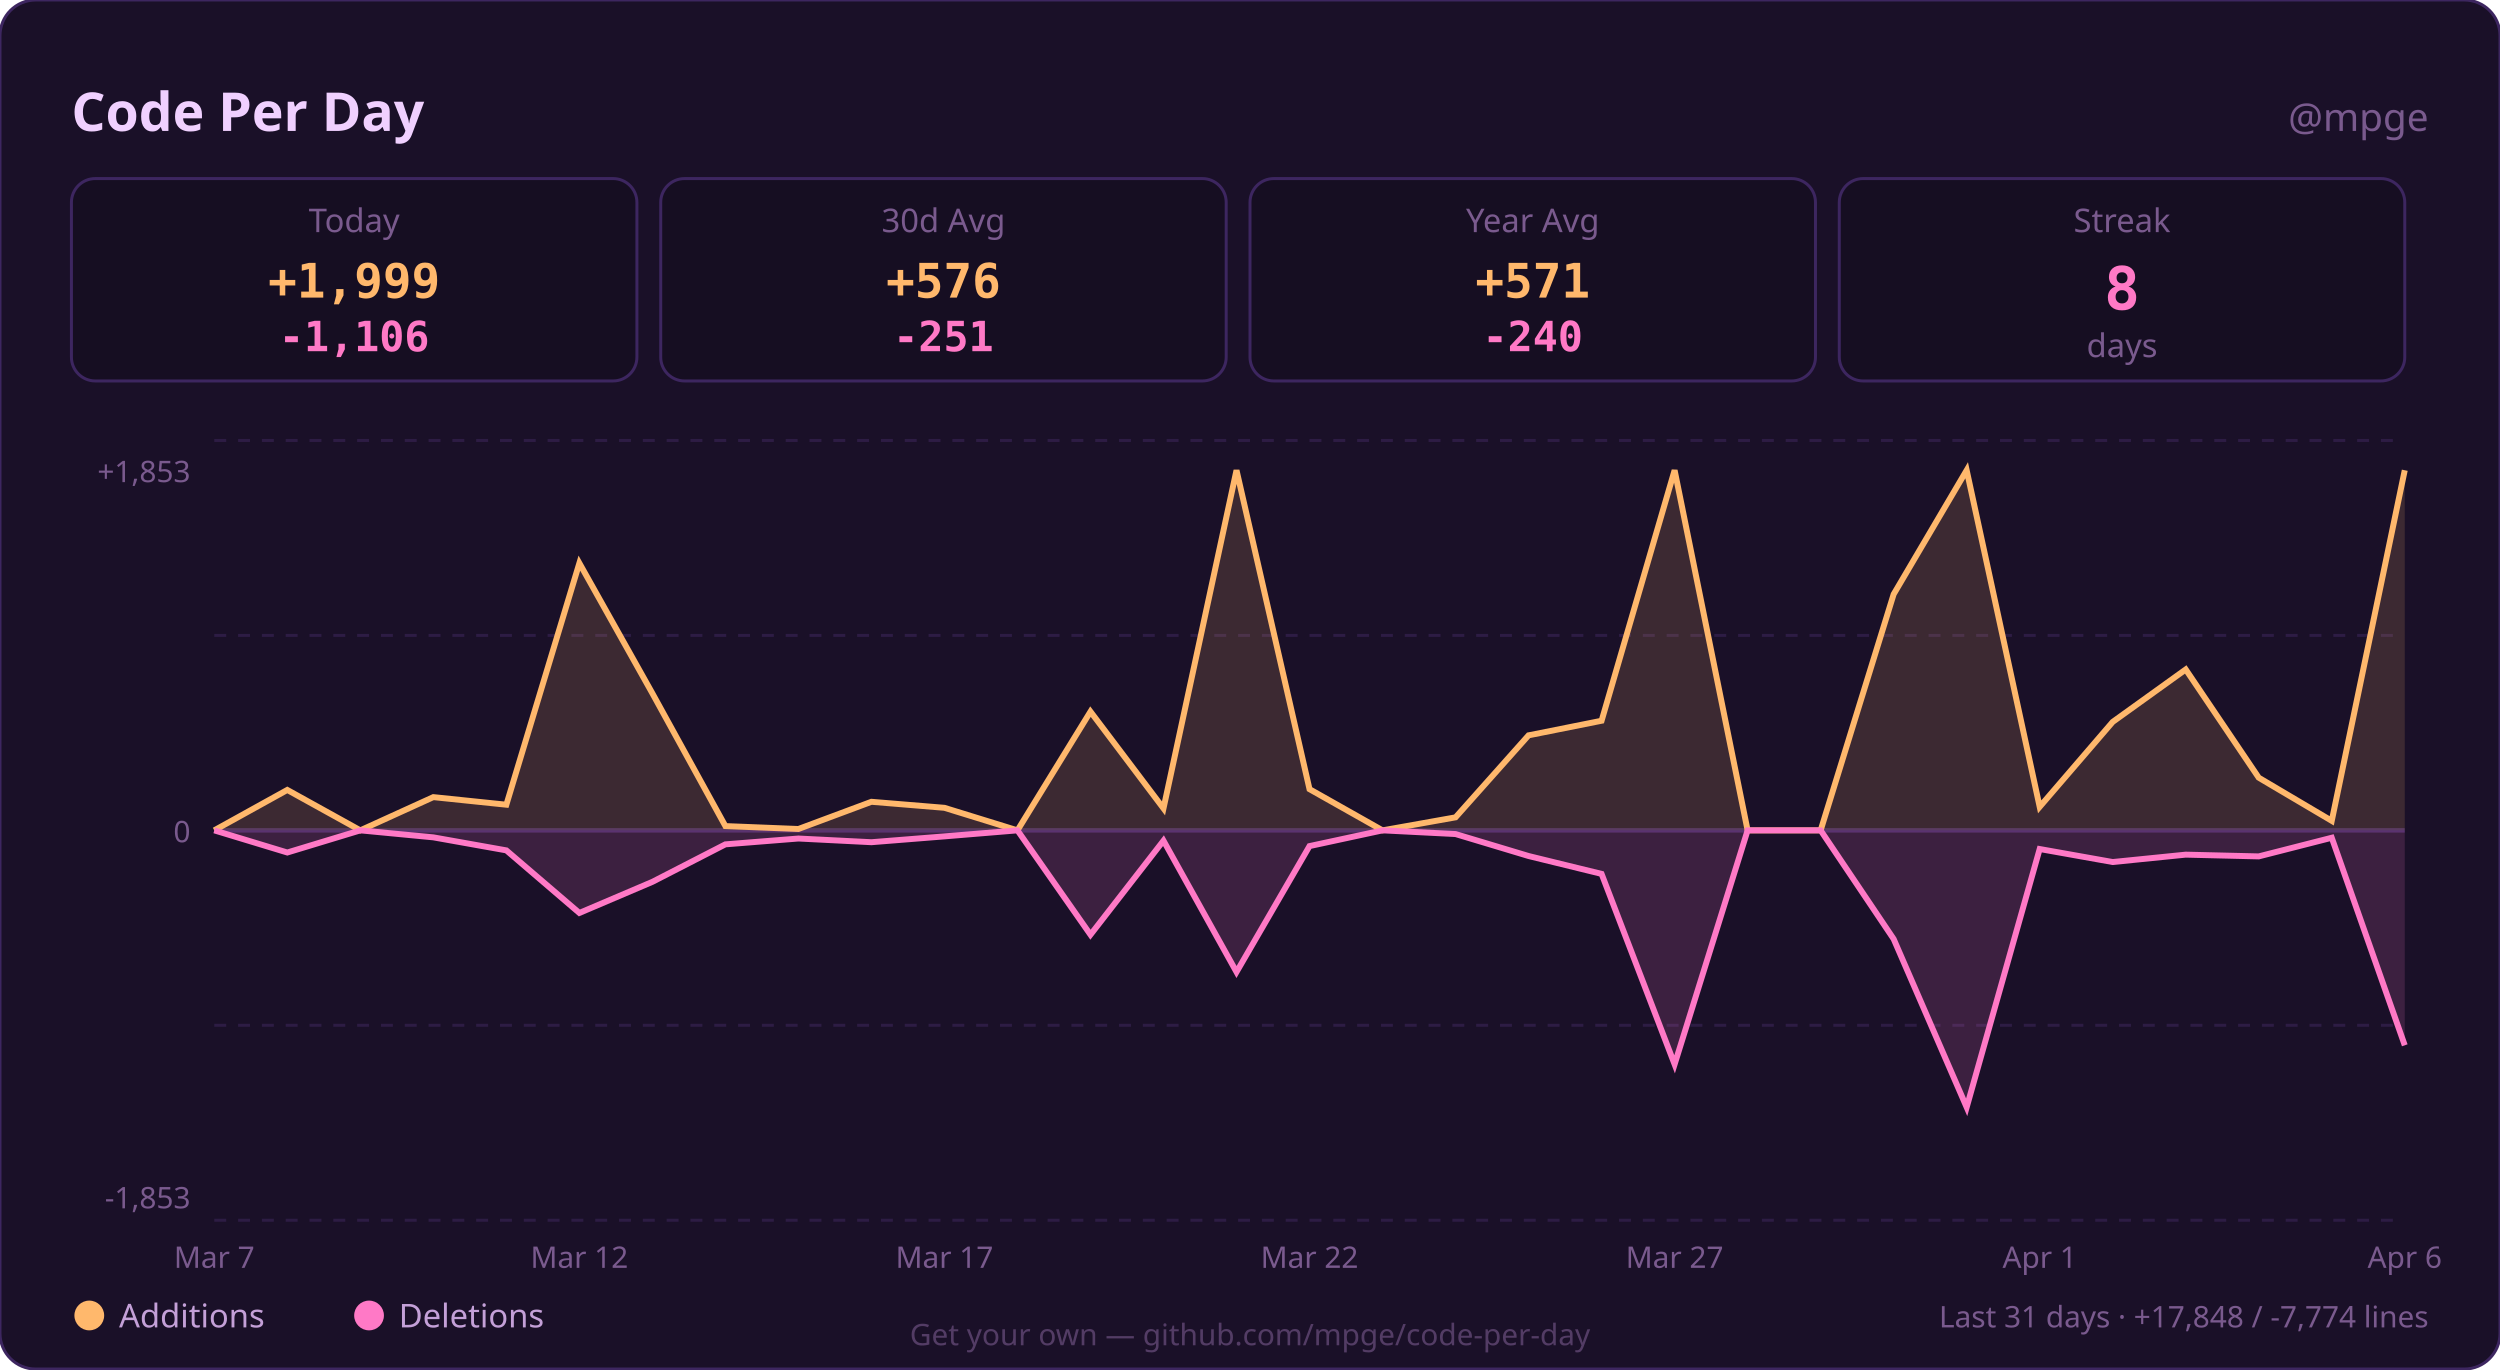
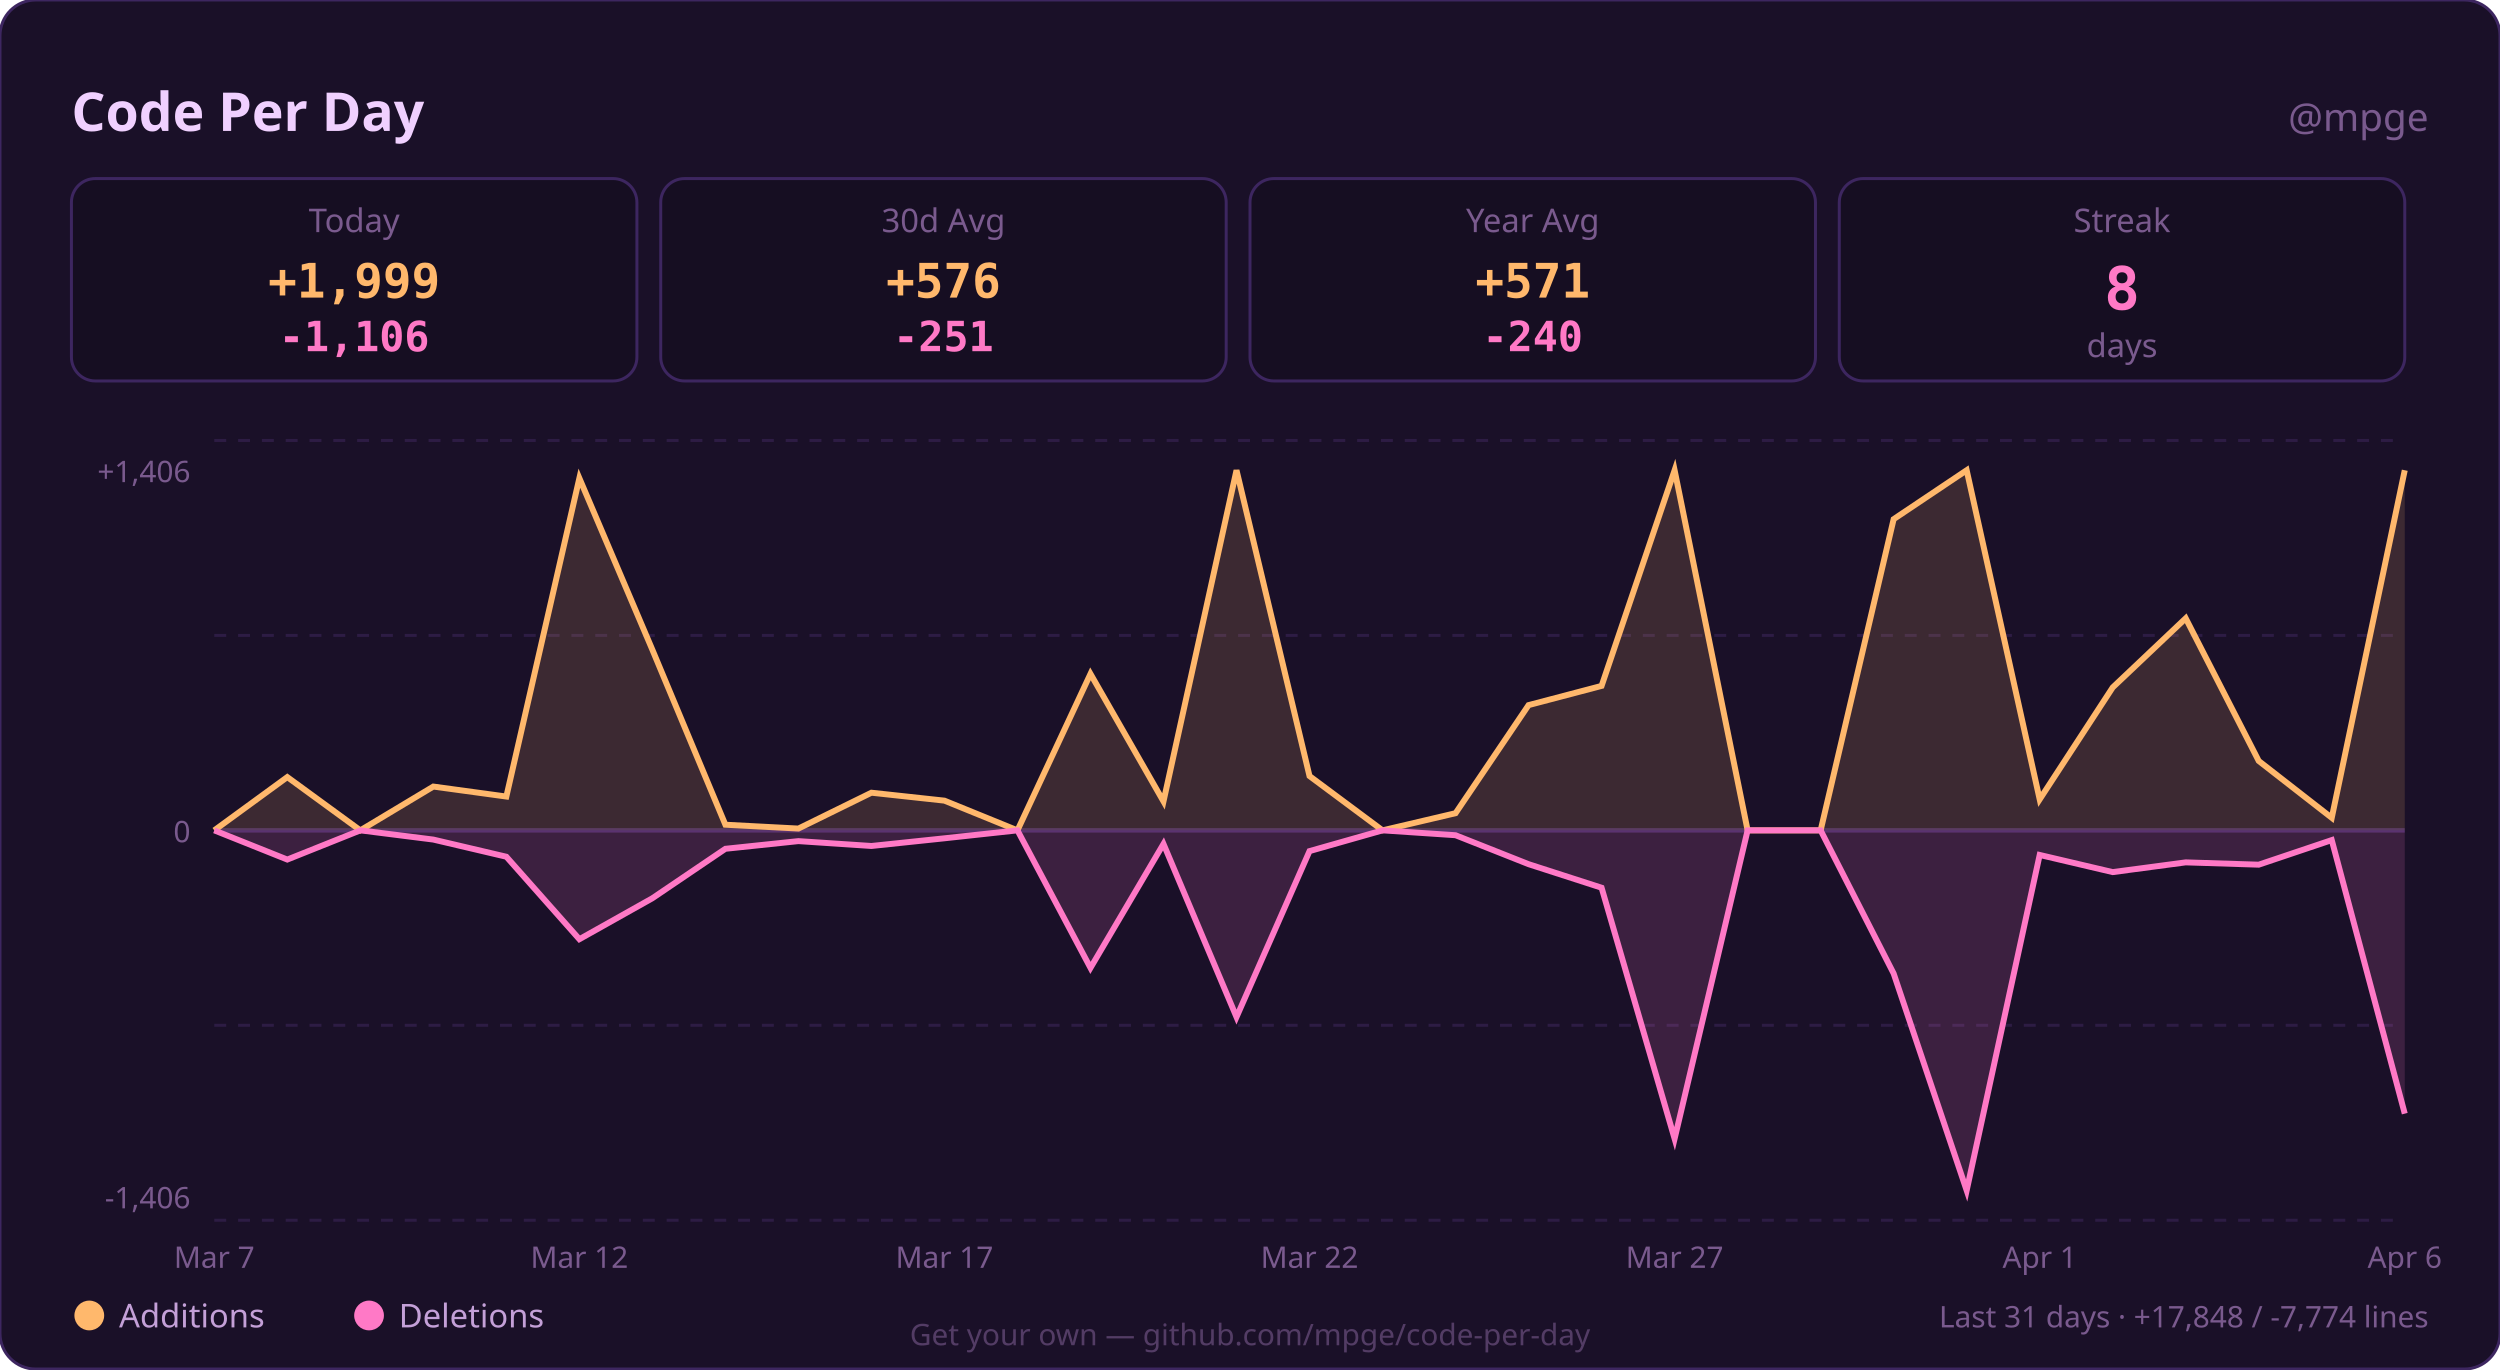
<svg xmlns="http://www.w3.org/2000/svg" width="840" height="460" viewBox="0 0 840 460">
  <style>
      @keyframes fadeInUp {
        from { opacity: 0; transform: translateY(12px); }
        to   { opacity: 1; transform: translateY(0); }
      }
      @keyframes growBar {
        from { transform: scaleY(0); }
        to   { transform: scaleY(1); }
      }
      .cpd-header  { animation: fadeInUp 0.5s ease both; }
      .cpd-stats   { animation: fadeInUp 0.5s ease 0.15s both; }
      .cpd-chart   { animation: fadeInUp 0.5s ease 0.3s both; }
      .cpd-legend  { animation: fadeInUp 0.5s ease 0.45s both; }
    </style>
  <rect width="840" height="460" rx="12" fill="#1a1028" stroke="#3d2660" stroke-width="1" />
  <g class="cpd-header">
    <a href="https://github.com/mpge/code-per-day" target="_blank">
      <text x="24" y="44" fill="#f0d0ff" font-size="18" font-family="'Segoe UI', sans-serif" font-weight="700">Code Per Day</text>
    </a>
    <text x="816" y="44" fill="#7a5a8e" font-size="13" font-family="'Segoe UI', sans-serif" text-anchor="end" font-weight="500">@mpge</text>
  </g>
  <g class="cpd-stats">
    <rect x="24" y="60" width="190" height="68" rx="8" fill="#160e22" stroke="#3d2660" stroke-width="1" />
    <text x="119" y="78" fill="#7a5a8e" font-size="11" font-family="'Segoe UI', sans-serif" text-anchor="middle" font-weight="500">Today</text>
    <text x="119" y="100" fill="#ffb86c" font-size="16" font-family="'Segoe UI Mono', 'Cascadia Code', monospace" text-anchor="middle" font-weight="700">+1,999</text>
    <text x="119" y="118" fill="#ff79c6" font-size="14" font-family="'Segoe UI Mono', 'Cascadia Code', monospace" text-anchor="middle" font-weight="600">-1,106</text>
    <rect x="222" y="60" width="190" height="68" rx="8" fill="#160e22" stroke="#3d2660" stroke-width="1" />
    <text x="317" y="78" fill="#7a5a8e" font-size="11" font-family="'Segoe UI', sans-serif" text-anchor="middle" font-weight="500">30d Avg</text>
    <text x="317" y="100" fill="#ffb86c" font-size="16" font-family="'Segoe UI Mono', 'Cascadia Code', monospace" text-anchor="middle" font-weight="700">+576</text>
    <text x="317" y="118" fill="#ff79c6" font-size="14" font-family="'Segoe UI Mono', 'Cascadia Code', monospace" text-anchor="middle" font-weight="600">-251</text>
    <rect x="420" y="60" width="190" height="68" rx="8" fill="#160e22" stroke="#3d2660" stroke-width="1" />
    <text x="515" y="78" fill="#7a5a8e" font-size="11" font-family="'Segoe UI', sans-serif" text-anchor="middle" font-weight="500">Year Avg</text>
    <text x="515" y="100" fill="#ffb86c" font-size="16" font-family="'Segoe UI Mono', 'Cascadia Code', monospace" text-anchor="middle" font-weight="700">+571</text>
    <text x="515" y="118" fill="#ff79c6" font-size="14" font-family="'Segoe UI Mono', 'Cascadia Code', monospace" text-anchor="middle" font-weight="600">-240</text>
    <rect x="618" y="60" width="190" height="68" rx="8" fill="#160e22" stroke="#3d2660" stroke-width="1" />
    <text x="713" y="78" fill="#7a5a8e" font-size="11" font-family="'Segoe UI', sans-serif" text-anchor="middle" font-weight="500">Streak</text>
    <text x="713" y="104" fill="#ff79c6" font-size="20" font-family="'Segoe UI Mono', 'Cascadia Code', monospace" text-anchor="middle" font-weight="700">8</text>
    <text x="713" y="120" fill="#7a5a8e" font-size="11" font-family="'Segoe UI', sans-serif" text-anchor="middle">days</text>
  </g>
  <g class="cpd-chart">
    <line x1="72" y1="148" x2="808" y2="148" stroke="#2d1c44" stroke-width="1" stroke-dasharray="4,4" />
    <line x1="72" y1="213.5" x2="808" y2="213.5" stroke="#2d1c44" stroke-width="1" stroke-dasharray="4,4" />
    <line x1="72" y1="279" x2="808" y2="279" stroke="#2d1c44" stroke-width="1" stroke-dasharray="4,4" />
    <line x1="72" y1="344.5" x2="808" y2="344.5" stroke="#2d1c44" stroke-width="1" stroke-dasharray="4,4" />
    <line x1="72" y1="410" x2="808" y2="410" stroke="#2d1c44" stroke-width="1" stroke-dasharray="4,4" />
    <line x1="72" y1="279" x2="808" y2="279" stroke="#3d2660" stroke-width="1.5" />
-     <text x="64" y="162" fill="#7a5a8e" font-size="10" font-family="'Segoe UI', sans-serif" text-anchor="end">+1,853</text>
-     <text x="64" y="406" fill="#7a5a8e" font-size="10" font-family="'Segoe UI', sans-serif" text-anchor="end">-1,853</text>
+     <text x="64" y="162" fill="#7a5a8e" font-size="10" font-family="'Segoe UI', sans-serif" text-anchor="end">+1,406</text>
+     <text x="64" y="406" fill="#7a5a8e" font-size="10" font-family="'Segoe UI', sans-serif" text-anchor="end">-1,406</text>
    <text x="64" y="283" fill="#7a5a8e" font-size="10" font-family="'Segoe UI', sans-serif" text-anchor="end">0</text>
-     <path d="M 72 279 L 72 279 L 96.533 265.418 L 121.067 279 L 145.6 267.834 L 170.133 270.38 L 194.667 189.213 L 219.2 232.964 L 243.733 277.563 L 268.267 278.543 L 292.8 269.401 L 317.333 271.425 L 341.867 279 L 366.4 239.102 L 390.933 271.621 L 415.467 158 L 440 265.157 L 464.533 279 L 489.067 274.625 L 513.6 247.069 L 538.133 242.171 L 562.667 158 L 587.2 279 L 611.733 279 L 636.267 199.661 L 660.8 158 L 685.333 271.099 L 709.867 242.563 L 734.4 224.932 L 758.933 261.304 L 783.467 275.8 L 808 158 L 808 279 Z" fill="#ffb86c" opacity="0.15" />
-     <path d="M 72 279 L 72 279 L 96.533 265.418 L 121.067 279 L 145.6 267.834 L 170.133 270.38 L 194.667 189.213 L 219.2 232.964 L 243.733 277.563 L 268.267 278.543 L 292.8 269.401 L 317.333 271.425 L 341.867 279 L 366.4 239.102 L 390.933 271.621 L 415.467 158 L 440 265.157 L 464.533 279 L 489.067 274.625 L 513.6 247.069 L 538.133 242.171 L 562.667 158 L 587.2 279 L 611.733 279 L 636.267 199.661 L 660.8 158 L 685.333 271.099 L 709.867 242.563 L 734.4 224.932 L 758.933 261.304 L 783.467 275.8 L 808 158" fill="none" stroke="#ffb86c" stroke-width="2" />
-     <path d="M 72 279 L 72 279 L 96.533 286.444 L 121.067 279 L 145.6 281.351 L 170.133 285.726 L 194.667 306.752 L 219.2 296.304 L 243.733 283.702 L 268.267 281.743 L 292.8 282.983 L 317.333 281.024 L 341.867 279 L 366.4 314.066 L 390.933 282.461 L 415.467 326.603 L 440 284.289 L 464.533 279 L 489.067 280.241 L 513.6 287.62 L 538.133 293.627 L 562.667 357.621 L 587.2 279 L 611.733 279 L 636.267 315.502 L 660.8 372.052 L 685.333 285.269 L 709.867 289.644 L 734.4 287.162 L 758.933 287.75 L 783.467 281.481 L 808 351.221 L 808 279 Z" fill="#ff79c6" opacity="0.15" />
-     <path d="M 72 279 L 72 279 L 96.533 286.444 L 121.067 279 L 145.6 281.351 L 170.133 285.726 L 194.667 306.752 L 219.2 296.304 L 243.733 283.702 L 268.267 281.743 L 292.8 282.983 L 317.333 281.024 L 341.867 279 L 366.4 314.066 L 390.933 282.461 L 415.467 326.603 L 440 284.289 L 464.533 279 L 489.067 280.241 L 513.6 287.62 L 538.133 293.627 L 562.667 357.621 L 587.2 279 L 611.733 279 L 636.267 315.502 L 660.8 372.052 L 685.333 285.269 L 709.867 289.644 L 734.4 287.162 L 758.933 287.75 L 783.467 281.481 L 808 351.221" fill="none" stroke="#ff79c6" stroke-width="2" />
+     <path d="M 72 279 L 72 279 L 96.533 261.1 L 121.067 279 L 145.6 264.284 L 170.133 267.64 L 194.667 160.668 L 219.2 218.328 L 243.733 277.107 L 268.267 278.398 L 292.8 266.349 L 317.333 269.017 L 341.867 279 L 366.4 226.417 L 390.933 269.275 L 415.467 158 L 440 260.755 L 464.533 279 L 489.067 273.234 L 513.6 236.917 L 538.133 230.462 L 562.667 158 L 587.2 279 L 611.733 279 L 636.267 174.437 L 660.8 158 L 685.333 268.587 L 709.867 230.979 L 734.4 207.743 L 758.933 255.678 L 783.467 274.783 L 808 158 L 808 279 Z" fill="#ffb86c" opacity="0.15" />
+     <path d="M 72 279 L 72 279 L 96.533 261.1 L 121.067 279 L 145.6 264.284 L 170.133 267.64 L 194.667 160.668 L 219.2 218.328 L 243.733 277.107 L 268.267 278.398 L 292.8 266.349 L 317.333 269.017 L 341.867 279 L 366.4 226.417 L 390.933 269.275 L 415.467 158 L 440 260.755 L 464.533 279 L 489.067 273.234 L 513.6 236.917 L 538.133 230.462 L 562.667 158 L 587.2 279 L 611.733 279 L 636.267 174.437 L 660.8 158 L 685.333 268.587 L 709.867 230.979 L 734.4 207.743 L 758.933 255.678 L 783.467 274.783 L 808 158" fill="none" stroke="#ffb86c" stroke-width="2" />
+     <path d="M 72 279 L 72 279 L 96.533 288.811 L 121.067 279 L 145.6 282.098 L 170.133 287.864 L 194.667 315.575 L 219.2 301.806 L 243.733 285.196 L 268.267 282.615 L 292.8 284.25 L 317.333 281.668 L 341.867 279 L 366.4 325.214 L 390.933 283.561 L 415.467 341.738 L 440 285.971 L 464.533 279 L 489.067 280.635 L 513.6 290.36 L 538.133 298.277 L 562.667 382.616 L 587.2 279 L 611.733 279 L 636.267 327.107 L 660.8 400 L 685.333 287.262 L 709.867 293.028 L 734.4 289.757 L 758.933 290.532 L 783.467 282.27 L 808 374.182 L 808 279 Z" fill="#ff79c6" opacity="0.15" />
+     <path d="M 72 279 L 72 279 L 96.533 288.811 L 121.067 279 L 145.6 282.098 L 170.133 287.864 L 194.667 315.575 L 219.2 301.806 L 243.733 285.196 L 268.267 282.615 L 292.8 284.25 L 317.333 281.668 L 341.867 279 L 366.4 325.214 L 390.933 283.561 L 415.467 341.738 L 440 285.971 L 464.533 279 L 489.067 280.635 L 513.6 290.36 L 538.133 298.277 L 562.667 382.616 L 587.2 279 L 611.733 279 L 636.267 327.107 L 660.8 400 L 685.333 287.262 L 709.867 293.028 L 734.4 289.757 L 758.933 290.532 L 783.467 282.27 L 808 374.182" fill="none" stroke="#ff79c6" stroke-width="2" />
    <text x="72" y="426" fill="#7a5a8e" font-size="10" font-family="'Segoe UI', sans-serif" text-anchor="middle">Mar 7</text>
    <text x="194.667" y="426" fill="#7a5a8e" font-size="10" font-family="'Segoe UI', sans-serif" text-anchor="middle">Mar 12</text>
    <text x="317.333" y="426" fill="#7a5a8e" font-size="10" font-family="'Segoe UI', sans-serif" text-anchor="middle">Mar 17</text>
    <text x="440" y="426" fill="#7a5a8e" font-size="10" font-family="'Segoe UI', sans-serif" text-anchor="middle">Mar 22</text>
    <text x="562.667" y="426" fill="#7a5a8e" font-size="10" font-family="'Segoe UI', sans-serif" text-anchor="middle">Mar 27</text>
    <text x="685.333" y="426" fill="#7a5a8e" font-size="10" font-family="'Segoe UI', sans-serif" text-anchor="middle">Apr 1</text>
    <text x="808" y="426" fill="#7a5a8e" font-size="10" font-family="'Segoe UI', sans-serif" text-anchor="middle">Apr 6</text>
  </g>
  <g class="cpd-legend">
    <circle cx="30" cy="442" r="5" fill="#ffb86c" />
    <text x="40" y="446" fill="#c4a0d8" font-size="11" font-family="'Segoe UI', sans-serif">Additions</text>
    <circle cx="124" cy="442" r="5" fill="#ff79c6" />
    <text x="134" y="446" fill="#c4a0d8" font-size="11" font-family="'Segoe UI', sans-serif">Deletions</text>
    <text x="816" y="446" fill="#7a5a8e" font-size="10" font-family="'Segoe UI', sans-serif" text-anchor="end">Last 31 days · +17,848 / -7,774 lines</text>
  </g>
  <a href="https://github.com/mpge/code-per-day" target="_blank">
    <text x="420" y="452" fill="#7a5a8e" font-size="10" font-family="'Segoe UI', sans-serif" text-anchor="middle" opacity="0.6">Get your own — github.com/mpge/code-per-day</text>
  </a>
</svg>
